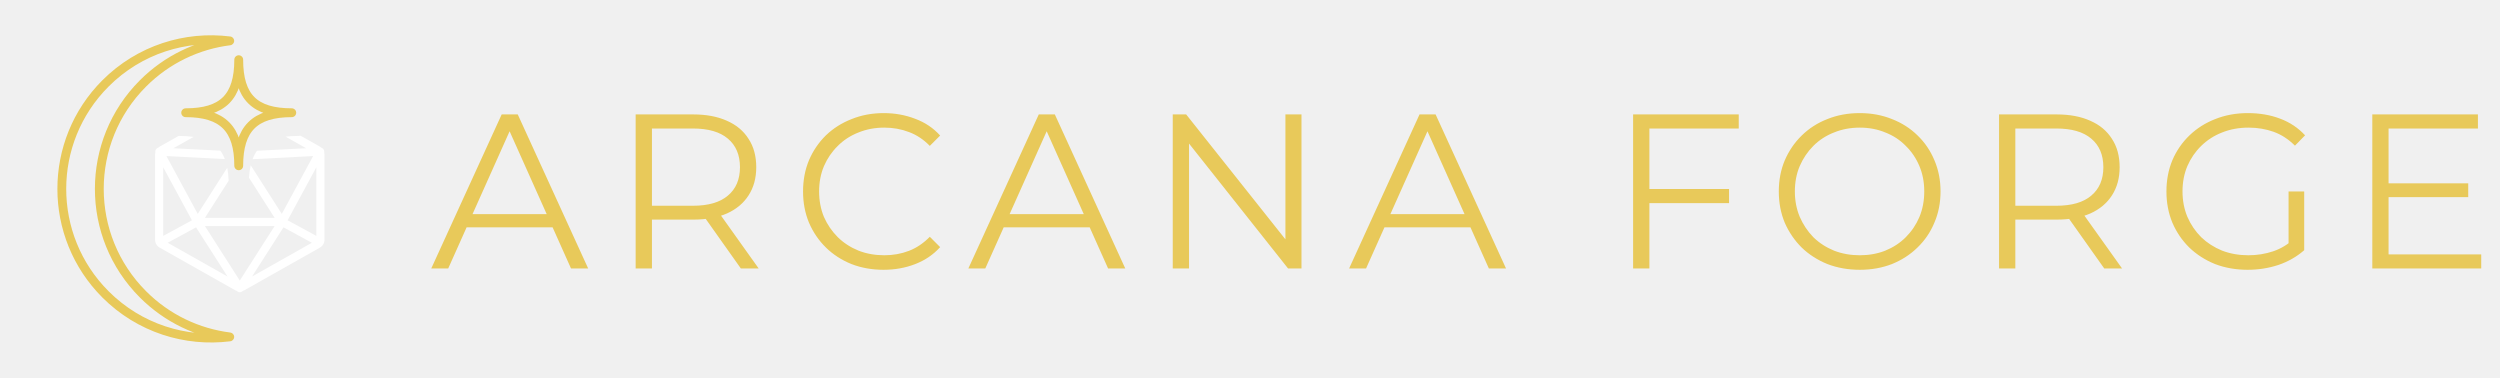
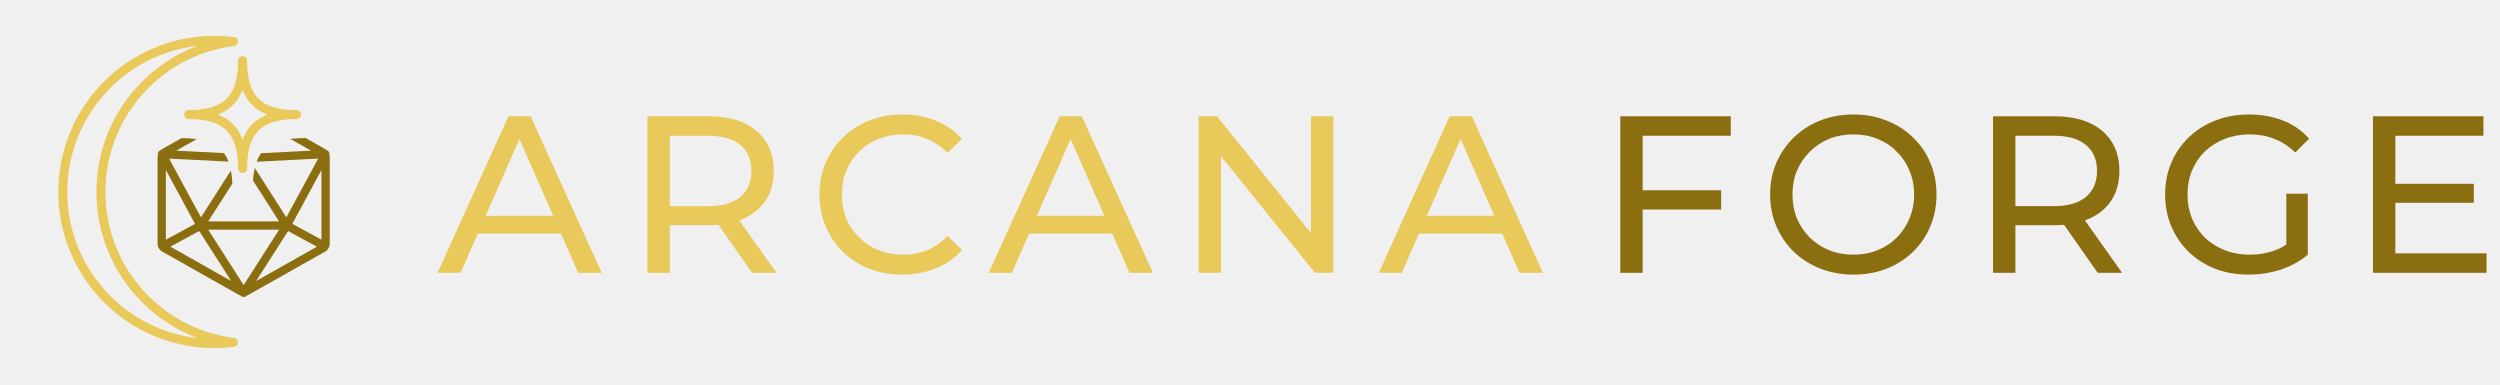
- <svg xmlns="http://www.w3.org/2000/svg" width="377" height="57" viewBox="0 0 377 57" fill="none">
-   <path d="M48.237 22.11C48.32 22.157 48.395 22.214 48.466 22.275C48.604 22.318 48.726 22.408 48.806 22.534C48.888 22.664 48.915 22.818 48.891 22.965C48.918 23.073 48.934 23.184 48.934 23.296V36.157C48.934 36.399 48.868 36.637 48.745 36.846C48.623 37.053 48.447 37.224 48.237 37.343L36.844 43.772C36.767 43.815 36.686 43.847 36.603 43.875C36.488 43.996 36.329 44.068 36.158 44.068C35.987 44.068 35.827 43.997 35.712 43.875C35.63 43.847 35.549 43.815 35.473 43.772L24.079 37.341C23.869 37.222 23.694 37.05 23.571 36.843C23.448 36.635 23.382 36.397 23.383 36.154V23.296C23.383 23.183 23.399 23.071 23.427 22.963C23.403 22.816 23.43 22.664 23.512 22.534C23.591 22.408 23.712 22.318 23.851 22.275C23.921 22.214 23.997 22.157 24.079 22.11L26.938 20.496C26.958 20.497 26.979 20.5 27 20.5C27.814 20.5 28.538 20.551 29.183 20.644L26.151 22.355L33.228 22.719C33.49 23.077 33.718 23.495 33.904 23.986L25.097 23.534L29.819 32.257L34.268 25.298C34.38 25.874 34.453 26.521 34.482 27.249L30.901 32.853H41.415L37.541 26.792C37.589 26.094 37.68 25.475 37.81 24.927L42.496 32.257L47.22 23.534L38.086 24.003C38.27 23.512 38.495 23.093 38.753 22.735L46.164 22.355L43.069 20.608C43.649 20.538 44.29 20.5 45 20.5C45.11 20.5 45.218 20.488 45.321 20.465L48.237 22.11ZM36.158 42.309L41.415 34.086H30.901L36.158 42.309ZM25.288 36.607L34.306 41.698L29.565 34.284L25.288 36.607ZM38.01 41.698L47.03 36.609L42.75 34.284L38.01 41.698ZM24.615 35.571L28.941 33.222L24.615 25.233V35.571ZM43.374 33.222L47.701 35.571V25.233L43.374 33.222Z" fill="white" />
+ <svg xmlns="http://www.w3.org/2000/svg" width="371" height="57" viewBox="0 0 371 57" fill="none">
+   <path d="M48.237 22.11C48.32 22.157 48.395 22.214 48.466 22.275C48.604 22.318 48.726 22.408 48.806 22.534C48.888 22.664 48.915 22.818 48.891 22.965C48.918 23.073 48.934 23.184 48.934 23.296V36.157C48.934 36.399 48.868 36.637 48.745 36.846C48.623 37.053 48.447 37.224 48.237 37.343L36.844 43.772C36.767 43.815 36.686 43.847 36.603 43.875C36.488 43.996 36.329 44.068 36.158 44.068C35.987 44.068 35.827 43.997 35.712 43.875C35.63 43.847 35.549 43.815 35.473 43.772L24.079 37.341C23.869 37.222 23.694 37.05 23.571 36.843C23.448 36.635 23.382 36.397 23.383 36.154V23.296C23.383 23.183 23.399 23.071 23.427 22.963C23.403 22.816 23.43 22.664 23.512 22.534C23.591 22.408 23.712 22.318 23.851 22.275C23.921 22.214 23.997 22.157 24.079 22.11L26.938 20.496C26.958 20.497 26.979 20.5 27 20.5C27.814 20.5 28.538 20.551 29.183 20.644L26.151 22.355L33.228 22.719C33.49 23.077 33.718 23.495 33.904 23.986L25.097 23.534L29.819 32.257L34.268 25.298C34.38 25.874 34.453 26.521 34.482 27.249L30.901 32.853H41.415L37.541 26.792C37.589 26.094 37.68 25.475 37.81 24.927L42.496 32.257L47.22 23.534L38.086 24.003C38.27 23.512 38.495 23.093 38.753 22.735L46.164 22.355L43.069 20.608C43.649 20.538 44.29 20.5 45 20.5C45.11 20.5 45.218 20.488 45.321 20.465L48.237 22.11ZM36.158 42.309L41.415 34.086H30.901L36.158 42.309ZM25.288 36.607L34.306 41.698L29.565 34.284L25.288 36.607ZM38.01 41.698L47.03 36.609L42.75 34.284L38.01 41.698ZM24.615 35.571L28.941 33.222L24.615 25.233V35.571ZM43.374 33.222L47.701 35.571V25.233L43.374 33.222Z" fill="#8B6E10" />
  <path d="M28 17C33.572 17 36 14.656 36 9C36 14.656 38.412 17 44 17C38.412 17 36 19.412 36 25C36 19.412 33.572 17 28 17Z" stroke="#E8C95A" stroke-width="1.333" stroke-linejoin="round" />
  <path d="M34.648 6.163L34.731 6.823C35.063 6.781 35.313 6.498 35.312 6.163C35.312 5.828 35.063 5.545 34.731 5.503L34.648 6.163ZM34.648 50.806L34.731 51.466C35.063 51.424 35.312 51.141 35.312 50.806C35.313 50.471 35.063 50.188 34.731 50.146L34.648 50.806ZM15.91 12.575L16.38 13.045C21.343 8.082 28.099 6.008 34.564 6.823L34.648 6.163L34.731 5.503C27.876 4.64 20.705 6.839 15.44 12.104L15.91 12.575ZM34.648 6.163L34.564 5.503C29.641 6.124 24.877 8.324 21.096 12.104L21.567 12.575L22.037 13.045C25.601 9.48 30.09 7.408 34.731 6.823L34.648 6.163ZM21.567 12.575L21.096 12.104C12.05 21.151 12.05 35.818 21.096 44.864L21.567 44.394L22.037 43.924C13.51 35.397 13.51 21.572 22.037 13.045L21.567 12.575ZM21.567 44.394L21.096 44.864C24.877 48.645 29.641 50.845 34.564 51.466L34.648 50.806L34.731 50.146C30.09 49.561 25.601 47.488 22.037 43.924L21.567 44.394ZM34.648 50.806L34.564 50.146C28.099 50.961 21.343 48.887 16.38 43.924L15.91 44.394L15.44 44.864C20.705 50.13 27.876 52.329 34.731 51.466L34.648 50.806ZM15.91 44.394L16.38 43.924C7.853 35.397 7.853 21.572 16.38 13.045L15.91 12.575L15.44 12.104C6.393 21.151 6.393 35.818 15.44 44.864L15.91 44.394Z" fill="#E8C95A" />
-   <path d="M65.035 40.484L75.654 17.255H78.077L88.696 40.484H86.108L76.351 18.682H77.347L67.59 40.484H65.035ZM69.216 34.279L69.947 32.288H83.453L84.183 34.279H69.216ZM95.857 40.484V17.255H104.552C106.521 17.255 108.213 17.576 109.629 18.217C111.045 18.837 112.129 19.744 112.881 20.938C113.656 22.111 114.043 23.538 114.043 25.219C114.043 26.856 113.656 28.272 112.881 29.467C112.129 30.639 111.045 31.547 109.629 32.188C108.213 32.807 106.521 33.117 104.552 33.117H97.218L98.313 31.989V40.484H95.857ZM111.72 40.484L105.747 32.055H108.401L114.408 40.484H111.72ZM98.313 32.188L97.218 31.027H104.486C106.809 31.027 108.567 30.518 109.762 29.5C110.979 28.482 111.587 27.055 111.587 25.219C111.587 23.361 110.979 21.923 109.762 20.905C108.567 19.887 106.809 19.379 104.486 19.379H97.218L98.313 18.217V32.188ZM133.246 40.684C131.498 40.684 129.883 40.396 128.401 39.821C126.918 39.223 125.635 38.394 124.551 37.332C123.467 36.27 122.615 35.02 121.996 33.582C121.399 32.144 121.1 30.573 121.1 28.87C121.1 27.166 121.399 25.595 121.996 24.157C122.615 22.719 123.467 21.469 124.551 20.407C125.657 19.345 126.952 18.527 128.434 17.952C129.916 17.354 131.531 17.056 133.279 17.056C134.96 17.056 136.542 17.343 138.024 17.918C139.507 18.471 140.757 19.312 141.774 20.441L140.215 22C139.263 21.027 138.212 20.33 137.062 19.91C135.912 19.467 134.673 19.246 133.345 19.246C131.951 19.246 130.657 19.489 129.463 19.976C128.268 20.441 127.228 21.115 126.343 22C125.458 22.863 124.761 23.881 124.253 25.053C123.766 26.204 123.522 27.476 123.522 28.87C123.522 30.263 123.766 31.547 124.253 32.719C124.761 33.87 125.458 34.887 126.343 35.772C127.228 36.635 128.268 37.31 129.463 37.796C130.657 38.261 131.951 38.493 133.345 38.493C134.673 38.493 135.912 38.272 137.062 37.83C138.212 37.387 139.263 36.679 140.215 35.706L141.774 37.265C140.757 38.394 139.507 39.245 138.024 39.821C136.542 40.396 134.949 40.684 133.246 40.684ZM146.028 40.484L156.647 17.255H159.069L169.689 40.484H167.1L157.344 18.682H158.339L148.583 40.484H146.028ZM150.209 34.279L150.939 32.288H164.445L165.176 34.279H150.209ZM176.85 40.484V17.255H178.874L194.903 37.431H193.841V17.255H196.263V40.484H194.239L178.244 20.308H179.306V40.484H176.85ZM203.447 40.484L214.066 17.255H216.489L227.108 40.484H224.52L214.763 18.682H215.759L206.002 40.484H203.447ZM207.628 34.279L208.359 32.288H221.865L222.595 34.279H207.628ZM248.463 28.505H260.742V30.628H248.463V28.505ZM248.729 40.484H246.273V17.255H262.202V19.379H248.729V40.484ZM280.455 40.684C278.707 40.684 277.081 40.396 275.576 39.821C274.094 39.223 272.8 38.394 271.694 37.332C270.61 36.248 269.758 34.998 269.139 33.582C268.541 32.144 268.243 30.573 268.243 28.87C268.243 27.166 268.541 25.606 269.139 24.19C269.758 22.752 270.61 21.502 271.694 20.441C272.8 19.357 274.094 18.527 275.576 17.952C277.059 17.354 278.685 17.056 280.455 17.056C282.202 17.056 283.817 17.354 285.3 17.952C286.782 18.527 288.065 19.345 289.149 20.407C290.255 21.469 291.107 22.719 291.704 24.157C292.324 25.595 292.634 27.166 292.634 28.87C292.634 30.573 292.324 32.144 291.704 33.582C291.107 35.02 290.255 36.27 289.149 37.332C288.065 38.394 286.782 39.223 285.3 39.821C283.817 40.396 282.202 40.684 280.455 40.684ZM280.455 38.493C281.848 38.493 283.132 38.261 284.304 37.796C285.499 37.31 286.528 36.635 287.39 35.772C288.275 34.887 288.961 33.87 289.448 32.719C289.935 31.547 290.178 30.263 290.178 28.87C290.178 27.476 289.935 26.204 289.448 25.053C288.961 23.881 288.275 22.863 287.39 22C286.528 21.115 285.499 20.441 284.304 19.976C283.132 19.489 281.848 19.246 280.455 19.246C279.061 19.246 277.767 19.489 276.572 19.976C275.377 20.441 274.338 21.115 273.453 22C272.59 22.863 271.904 23.881 271.395 25.053C270.908 26.204 270.665 27.476 270.665 28.87C270.665 30.241 270.908 31.513 271.395 32.686C271.904 33.858 272.59 34.887 273.453 35.772C274.338 36.635 275.377 37.31 276.572 37.796C277.767 38.261 279.061 38.493 280.455 38.493ZM301.456 40.484V17.255H310.151C312.12 17.255 313.812 17.576 315.228 18.217C316.644 18.837 317.728 19.744 318.48 20.938C319.255 22.111 319.642 23.538 319.642 25.219C319.642 26.856 319.255 28.272 318.48 29.467C317.728 30.639 316.644 31.547 315.228 32.188C313.812 32.807 312.12 33.117 310.151 33.117H302.817L303.912 31.989V40.484H301.456ZM317.319 40.484L311.346 32.055H314L320.007 40.484H317.319ZM303.912 32.188L302.817 31.027H310.085C312.408 31.027 314.166 30.518 315.361 29.5C316.578 28.482 317.186 27.055 317.186 25.219C317.186 23.361 316.578 21.923 315.361 20.905C314.166 19.887 312.408 19.379 310.085 19.379H302.817L303.912 18.217V32.188ZM338.944 40.684C337.174 40.684 335.537 40.396 334.033 39.821C332.551 39.223 331.256 38.394 330.15 37.332C329.066 36.27 328.214 35.02 327.595 33.582C326.998 32.144 326.699 30.573 326.699 28.87C326.699 27.166 326.998 25.595 327.595 24.157C328.214 22.719 329.077 21.469 330.183 20.407C331.29 19.345 332.584 18.527 334.066 17.952C335.571 17.354 337.208 17.056 338.978 17.056C340.747 17.056 342.362 17.332 343.823 17.885C345.305 18.438 346.566 19.279 347.606 20.407L346.079 21.967C345.106 20.994 344.033 20.297 342.86 19.876C341.688 19.456 340.427 19.246 339.077 19.246C337.639 19.246 336.312 19.489 335.095 19.976C333.9 20.441 332.849 21.115 331.942 22C331.057 22.863 330.36 23.881 329.852 25.053C329.365 26.204 329.122 27.476 329.122 28.87C329.122 30.241 329.365 31.513 329.852 32.686C330.36 33.858 331.057 34.887 331.942 35.772C332.849 36.635 333.9 37.31 335.095 37.796C336.312 38.261 337.628 38.493 339.044 38.493C340.371 38.493 341.621 38.294 342.794 37.896C343.988 37.498 345.084 36.823 346.079 35.872L347.473 37.73C346.367 38.703 345.073 39.445 343.59 39.953C342.108 40.44 340.559 40.684 338.944 40.684ZM345.117 37.431V28.87H347.473V37.73L345.117 37.431ZM359.932 27.642H372.21V29.732H359.932V27.642ZM360.197 38.361H374.168V40.484H357.742V17.255H373.671V19.379H360.197V38.361Z" fill="#E8C95A" />
+   <path d="M64.936 40.484L75.455 17.255H78.741L89.293 40.484H85.809L76.418 19.113H77.745L68.354 40.484H64.936ZM69.416 34.677L70.312 32.022H83.386L84.349 34.677H69.416ZM96.077 40.484V17.255H105.137C107.172 17.255 108.909 17.576 110.347 18.217C111.785 18.859 112.891 19.788 113.665 21.005C114.44 22.221 114.827 23.671 114.827 25.352C114.827 27.033 114.44 28.482 113.665 29.699C112.891 30.894 111.785 31.812 110.347 32.454C108.909 33.095 107.172 33.416 105.137 33.416H97.903L99.396 31.889V40.484H96.077ZM111.608 40.484L105.701 32.055H109.252L115.225 40.484H111.608ZM99.396 32.221L97.903 30.595H105.037C107.161 30.595 108.765 30.142 109.849 29.235C110.955 28.305 111.508 27.011 111.508 25.352C111.508 23.693 110.955 22.41 109.849 21.502C108.765 20.595 107.161 20.142 105.037 20.142H97.903L99.396 18.483V32.221ZM133.894 40.75C132.124 40.75 130.487 40.462 128.982 39.887C127.5 39.29 126.206 38.46 125.1 37.398C124.016 36.314 123.164 35.053 122.545 33.615C121.925 32.177 121.615 30.595 121.615 28.87C121.615 27.144 121.925 25.562 122.545 24.124C123.164 22.686 124.027 21.436 125.133 20.374C126.239 19.29 127.533 18.46 129.016 17.885C130.52 17.288 132.157 16.989 133.927 16.989C135.719 16.989 137.367 17.299 138.872 17.918C140.398 18.516 141.692 19.412 142.754 20.606L140.597 22.697C139.712 21.768 138.717 21.082 137.611 20.64C136.504 20.175 135.321 19.943 134.06 19.943C132.755 19.943 131.538 20.164 130.409 20.606C129.303 21.049 128.341 21.668 127.522 22.465C126.704 23.261 126.062 24.213 125.598 25.319C125.155 26.403 124.934 27.586 124.934 28.87C124.934 30.153 125.155 31.347 125.598 32.454C126.062 33.538 126.704 34.478 127.522 35.274C128.341 36.071 129.303 36.69 130.409 37.133C131.538 37.575 132.755 37.796 134.06 37.796C135.321 37.796 136.504 37.575 137.611 37.133C138.717 36.668 139.712 35.96 140.597 35.009L142.754 37.099C141.692 38.294 140.398 39.201 138.872 39.821C137.367 40.44 135.708 40.75 133.894 40.75ZM146.738 40.484L157.258 17.255H160.543L171.096 40.484H167.612L158.22 19.113H159.548L150.156 40.484H146.738ZM151.218 34.677L152.114 32.022H165.189L166.152 34.677H151.218ZM177.88 40.484V17.255H180.601L195.966 36.336H194.539V17.255H197.858V40.484H195.136L179.772 21.403H181.199V40.484H177.88ZM204.611 40.484L215.131 17.255H218.417L228.969 40.484H225.485L216.094 19.113H217.421L208.03 40.484H204.611ZM209.091 34.677L209.987 32.022H223.062L224.025 34.677H209.091Z" fill="#E8C95A" />
+   <path d="M243.44 28.239H255.42V31.093H243.44V28.239ZM243.772 40.484H240.453V17.255H256.847V20.142H243.772V40.484ZM275.064 40.75C273.294 40.75 271.646 40.451 270.119 39.854C268.615 39.257 267.31 38.427 266.203 37.365C265.097 36.281 264.234 35.02 263.615 33.582C262.995 32.144 262.686 30.573 262.686 28.87C262.686 27.166 262.995 25.595 263.615 24.157C264.234 22.719 265.097 21.469 266.203 20.407C267.31 19.323 268.615 18.483 270.119 17.885C271.624 17.288 273.272 16.989 275.064 16.989C276.834 16.989 278.46 17.288 279.942 17.885C281.446 18.46 282.752 19.29 283.858 20.374C284.986 21.436 285.849 22.686 286.446 24.124C287.066 25.562 287.375 27.144 287.375 28.87C287.375 30.595 287.066 32.177 286.446 33.615C285.849 35.053 284.986 36.314 283.858 37.398C282.752 38.46 281.446 39.29 279.942 39.887C278.46 40.462 276.834 40.75 275.064 40.75ZM275.064 37.796C276.347 37.796 277.531 37.575 278.615 37.133C279.721 36.69 280.672 36.071 281.469 35.274C282.287 34.456 282.918 33.504 283.36 32.42C283.825 31.336 284.057 30.153 284.057 28.87C284.057 27.586 283.825 26.403 283.36 25.319C282.918 24.235 282.287 23.294 281.469 22.498C280.672 21.679 279.721 21.049 278.615 20.606C277.531 20.164 276.347 19.943 275.064 19.943C273.759 19.943 272.553 20.164 271.447 20.606C270.363 21.049 269.411 21.679 268.593 22.498C267.774 23.294 267.133 24.235 266.668 25.319C266.225 26.403 266.004 27.586 266.004 28.87C266.004 30.153 266.225 31.336 266.668 32.42C267.133 33.504 267.774 34.456 268.593 35.274C269.411 36.071 270.363 36.69 271.447 37.133C272.553 37.575 273.759 37.796 275.064 37.796ZM295.766 40.484V17.255H304.826C306.861 17.255 308.598 17.576 310.036 18.217C311.474 18.859 312.58 19.788 313.354 21.005C314.129 22.221 314.516 23.671 314.516 25.352C314.516 27.033 314.129 28.482 313.354 29.699C312.58 30.894 311.474 31.812 310.036 32.454C308.598 33.095 306.861 33.416 304.826 33.416H297.591L299.085 31.889V40.484H295.766ZM311.297 40.484L305.39 32.055H308.941L314.914 40.484H311.297ZM299.085 32.221L297.591 30.595H304.726C306.85 30.595 308.454 30.142 309.538 29.235C310.644 28.305 311.197 27.011 311.197 25.352C311.197 23.693 310.644 22.41 309.538 21.502C308.454 20.595 306.85 20.142 304.726 20.142H297.591L299.085 18.483V32.221ZM333.682 40.75C331.89 40.75 330.242 40.462 328.738 39.887C327.233 39.29 325.928 38.46 324.822 37.398C323.716 36.314 322.853 35.053 322.233 33.615C321.614 32.177 321.304 30.595 321.304 28.87C321.304 27.144 321.614 25.562 322.233 24.124C322.853 22.686 323.716 21.436 324.822 20.374C325.95 19.29 327.267 18.46 328.771 17.885C330.275 17.288 331.935 16.989 333.749 16.989C335.585 16.989 337.266 17.288 338.793 17.885C340.319 18.483 341.614 19.379 342.675 20.573L340.618 22.631C339.667 21.702 338.627 21.027 337.499 20.606C336.392 20.164 335.187 19.943 333.881 19.943C332.554 19.943 331.315 20.164 330.165 20.606C329.036 21.049 328.052 21.668 327.211 22.465C326.393 23.261 325.751 24.213 325.286 25.319C324.844 26.403 324.623 27.586 324.623 28.87C324.623 30.131 324.844 31.314 325.286 32.42C325.751 33.504 326.393 34.456 327.211 35.274C328.052 36.071 329.036 36.69 330.165 37.133C331.293 37.575 332.521 37.796 333.848 37.796C335.087 37.796 336.271 37.608 337.399 37.232C338.549 36.834 339.611 36.181 340.585 35.274L342.476 37.796C341.326 38.77 339.976 39.511 338.428 40.02C336.901 40.507 335.319 40.75 333.682 40.75ZM339.291 37.365V28.737H342.476V37.796L339.291 37.365ZM355.168 27.277H367.115V30.097H355.168V27.277ZM355.467 37.597H369.007V40.484H352.149V17.255H368.542V20.142H355.467V37.597Z" fill="#8B6E10" />
</svg>
